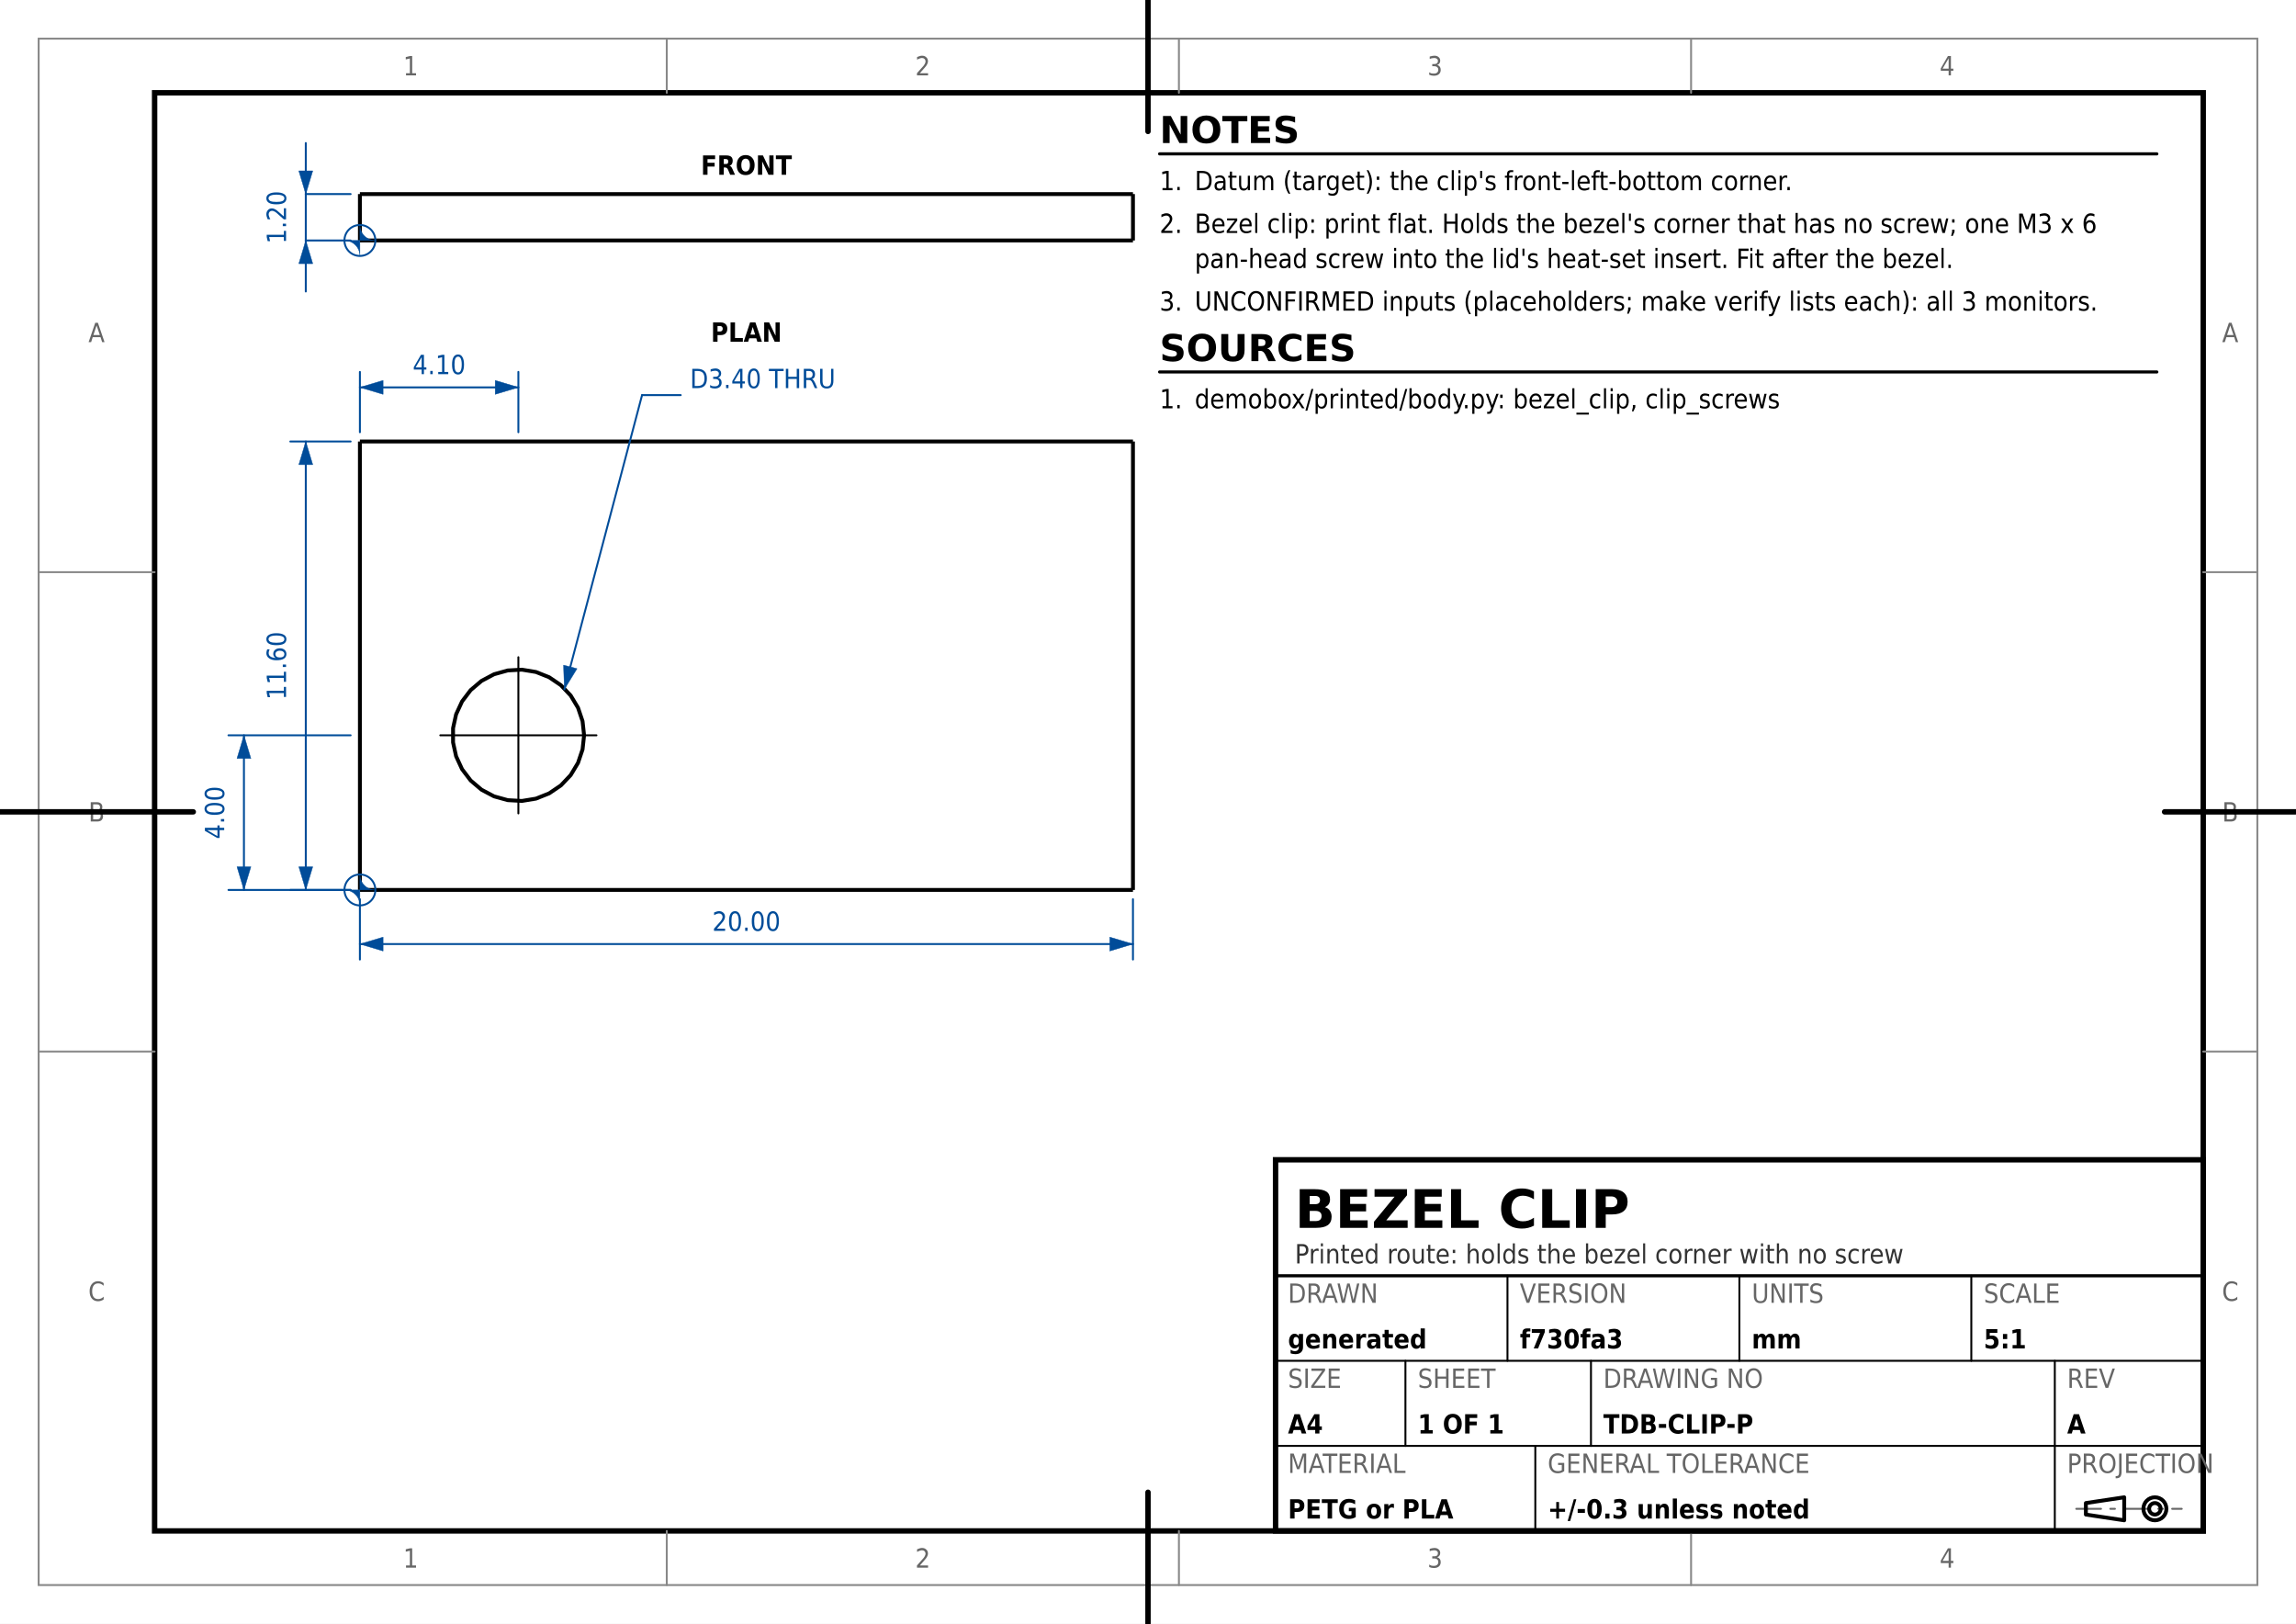
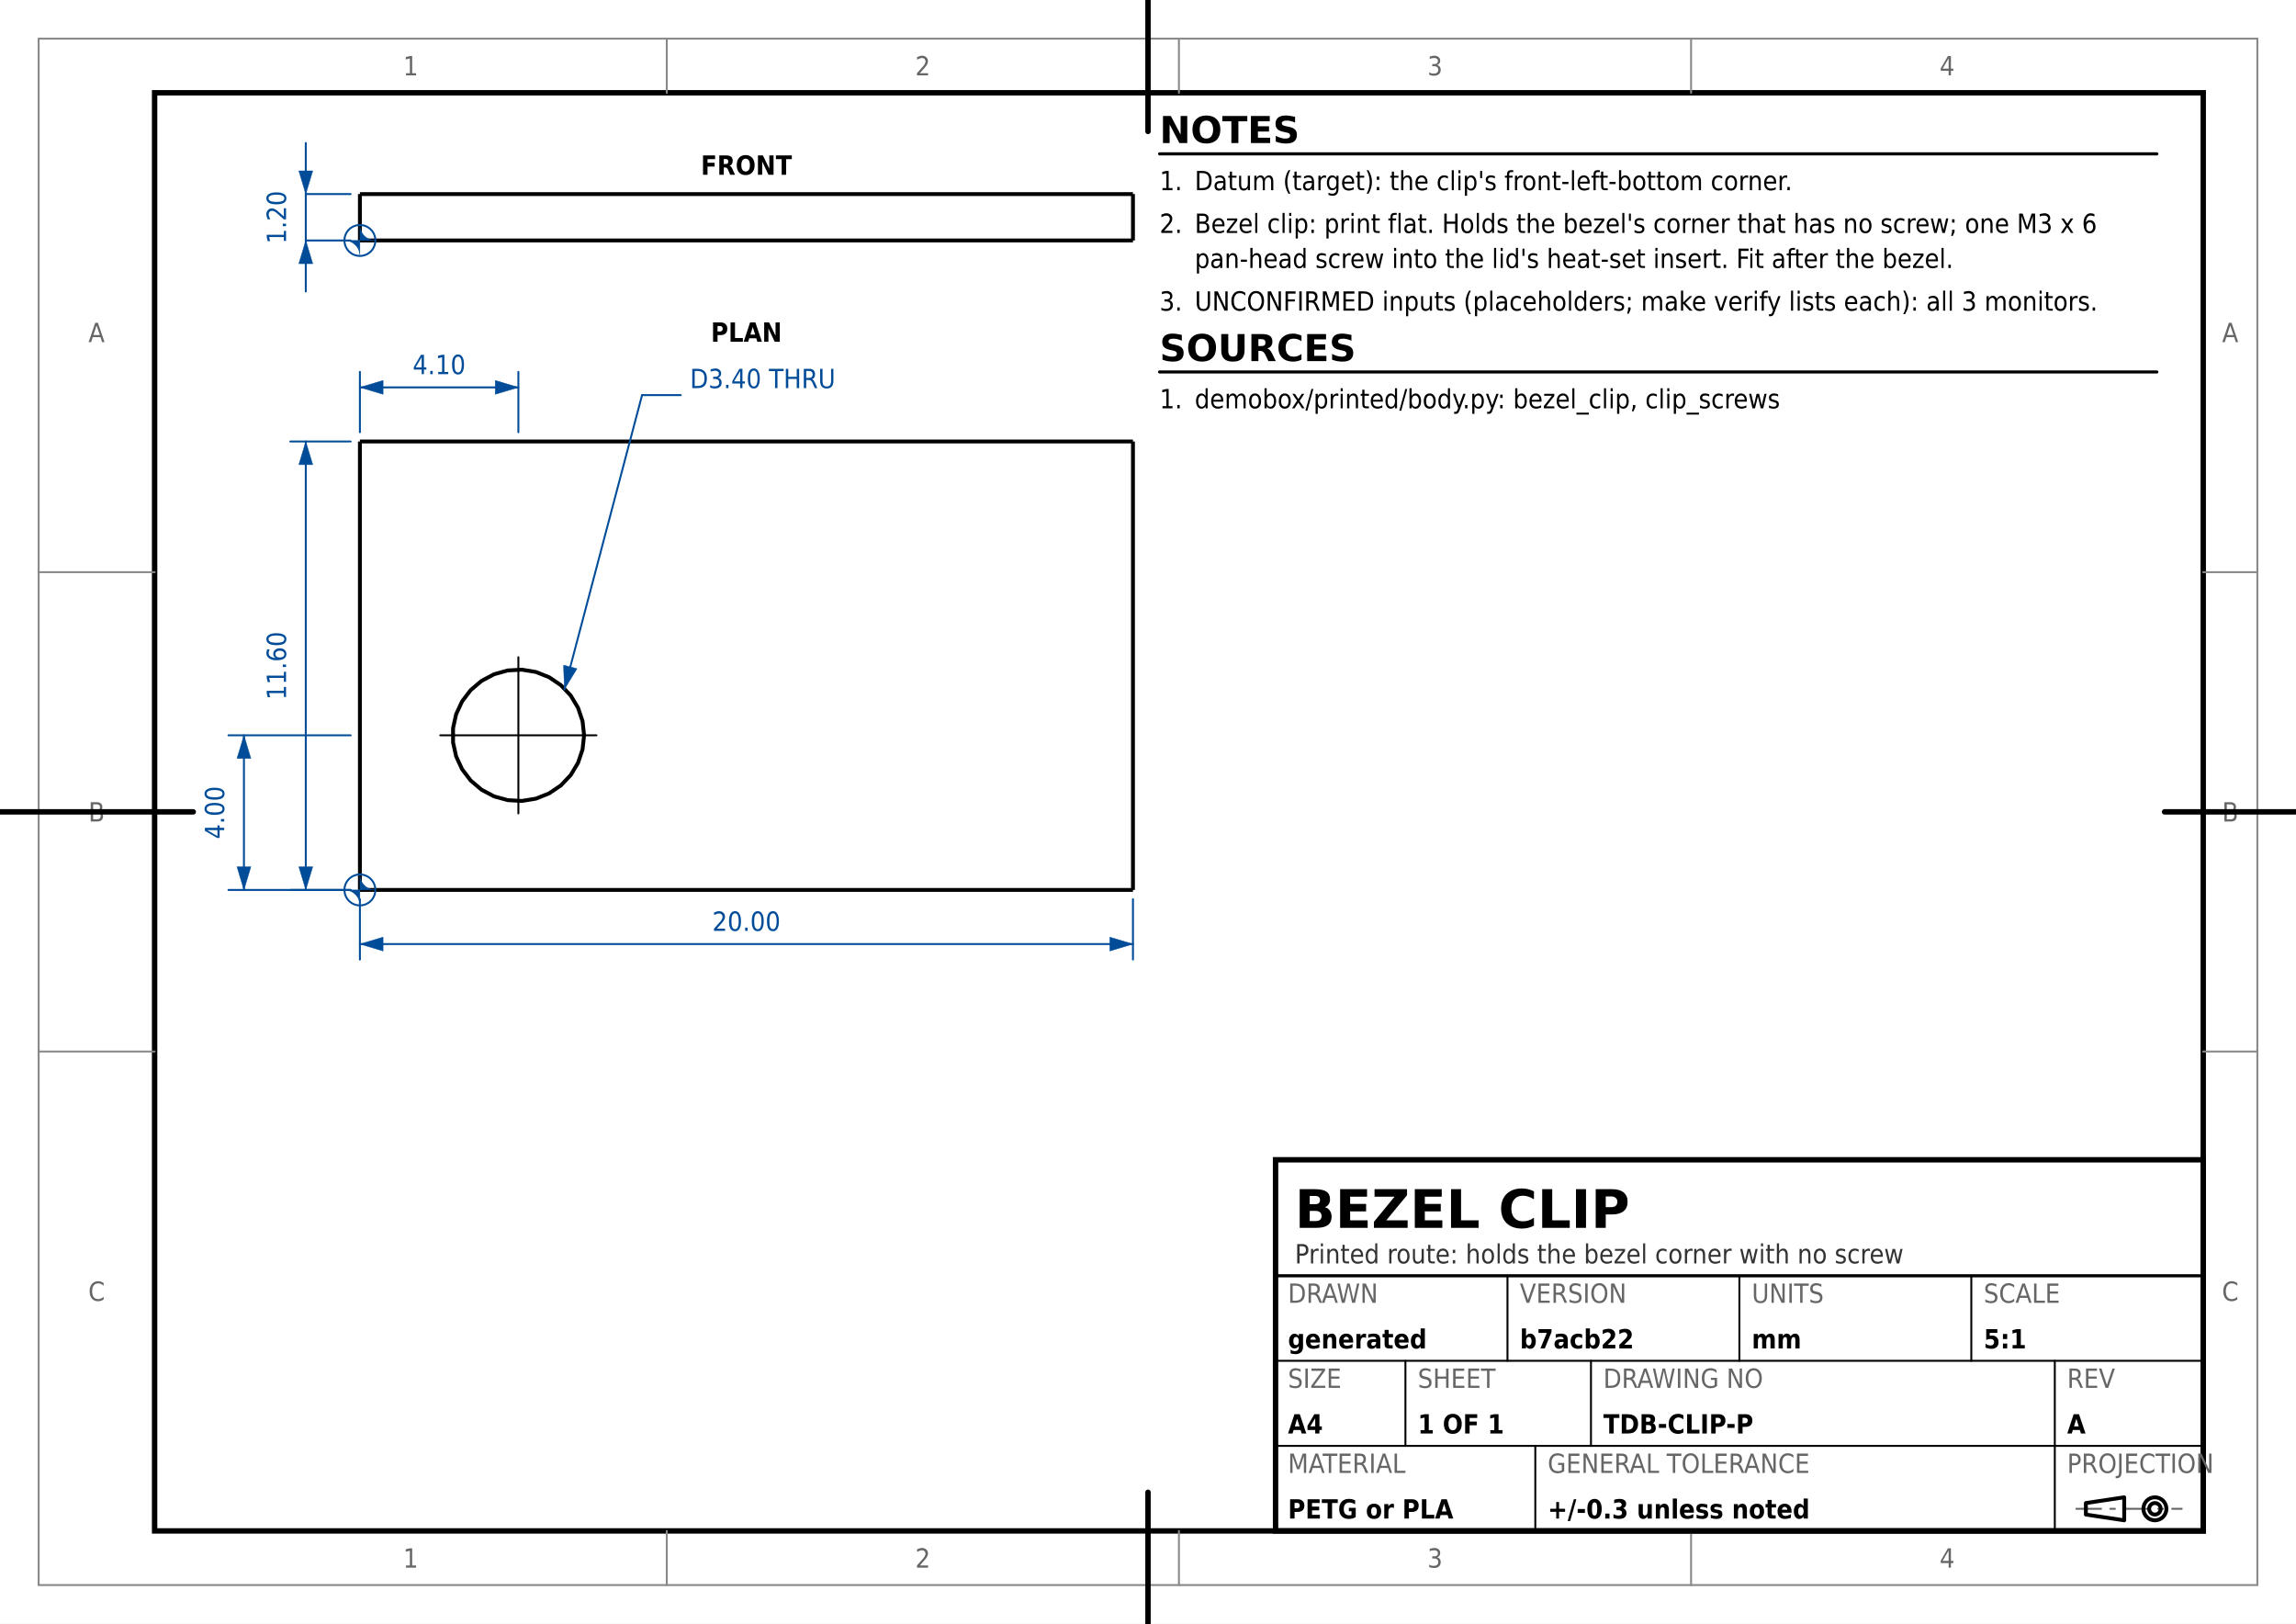
<svg xmlns="http://www.w3.org/2000/svg" version="1.1" width="297mm" height="210mm" viewBox="0 0 297 210">
  <rect width="100%" height="100%" fill="#ffffff" />
  <rect x="5" y="5" width="287" height="200" fill="none" stroke="#888888" stroke-width="0.25" />
  <rect x="20" y="12" width="265" height="186" fill="none" stroke="#000000" stroke-width="0.7" />
  <text x="53.125" y="202.75" font-family="DejaVu Sans Condensed, DejaVu Sans, Liberation Sans, sans-serif" font-size="3.429" fill="#666666" text-anchor="middle">1</text>
  <text x="53.125" y="9.75" font-family="DejaVu Sans Condensed, DejaVu Sans, Liberation Sans, sans-serif" font-size="3.429" fill="#666666" text-anchor="middle">1</text>
  <line x1="86.25" y1="205" x2="86.25" y2="198" stroke="#888888" stroke-width="0.25" stroke-linecap="round" />
  <line x1="86.25" y1="12" x2="86.25" y2="5" stroke="#888888" stroke-width="0.25" stroke-linecap="round" />
  <text x="119.375" y="202.75" font-family="DejaVu Sans Condensed, DejaVu Sans, Liberation Sans, sans-serif" font-size="3.429" fill="#666666" text-anchor="middle">2</text>
  <text x="119.375" y="9.75" font-family="DejaVu Sans Condensed, DejaVu Sans, Liberation Sans, sans-serif" font-size="3.429" fill="#666666" text-anchor="middle">2</text>
  <line x1="152.5" y1="205" x2="152.5" y2="198" stroke="#888888" stroke-width="0.25" stroke-linecap="round" />
  <line x1="152.5" y1="12" x2="152.5" y2="5" stroke="#888888" stroke-width="0.25" stroke-linecap="round" />
  <text x="185.625" y="202.75" font-family="DejaVu Sans Condensed, DejaVu Sans, Liberation Sans, sans-serif" font-size="3.429" fill="#666666" text-anchor="middle">3</text>
  <text x="185.625" y="9.75" font-family="DejaVu Sans Condensed, DejaVu Sans, Liberation Sans, sans-serif" font-size="3.429" fill="#666666" text-anchor="middle">3</text>
  <line x1="218.75" y1="205" x2="218.75" y2="198" stroke="#888888" stroke-width="0.25" stroke-linecap="round" />
  <line x1="218.75" y1="12" x2="218.75" y2="5" stroke="#888888" stroke-width="0.25" stroke-linecap="round" />
  <text x="251.875" y="202.75" font-family="DejaVu Sans Condensed, DejaVu Sans, Liberation Sans, sans-serif" font-size="3.429" fill="#666666" text-anchor="middle">4</text>
  <text x="251.875" y="9.75" font-family="DejaVu Sans Condensed, DejaVu Sans, Liberation Sans, sans-serif" font-size="3.429" fill="#666666" text-anchor="middle">4</text>
  <text x="12.5" y="168.25" font-family="DejaVu Sans Condensed, DejaVu Sans, Liberation Sans, sans-serif" font-size="3.429" fill="#666666" text-anchor="middle">C</text>
  <text x="288.5" y="168.25" font-family="DejaVu Sans Condensed, DejaVu Sans, Liberation Sans, sans-serif" font-size="3.429" fill="#666666" text-anchor="middle">C</text>
  <line x1="5" y1="136" x2="20" y2="136" stroke="#888888" stroke-width="0.25" stroke-linecap="round" />
  <line x1="285" y1="136" x2="292" y2="136" stroke="#888888" stroke-width="0.25" stroke-linecap="round" />
  <text x="12.5" y="106.25" font-family="DejaVu Sans Condensed, DejaVu Sans, Liberation Sans, sans-serif" font-size="3.429" fill="#666666" text-anchor="middle">B</text>
  <text x="288.5" y="106.25" font-family="DejaVu Sans Condensed, DejaVu Sans, Liberation Sans, sans-serif" font-size="3.429" fill="#666666" text-anchor="middle">B</text>
  <line x1="5" y1="74" x2="20" y2="74" stroke="#888888" stroke-width="0.25" stroke-linecap="round" />
  <line x1="285" y1="74" x2="292" y2="74" stroke="#888888" stroke-width="0.25" stroke-linecap="round" />
  <text x="12.5" y="44.25" font-family="DejaVu Sans Condensed, DejaVu Sans, Liberation Sans, sans-serif" font-size="3.429" fill="#666666" text-anchor="middle">A</text>
  <text x="288.5" y="44.25" font-family="DejaVu Sans Condensed, DejaVu Sans, Liberation Sans, sans-serif" font-size="3.429" fill="#666666" text-anchor="middle">A</text>
  <line x1="148.5" y1="210" x2="148.5" y2="193" stroke="#000000" stroke-width="0.7" stroke-linecap="round" />
  <line x1="148.5" y1="17" x2="148.5" y2="0" stroke="#000000" stroke-width="0.7" stroke-linecap="round" />
  <line x1="0" y1="105" x2="25" y2="105" stroke="#000000" stroke-width="0.7" stroke-linecap="round" />
  <line x1="280" y1="105" x2="297" y2="105" stroke="#000000" stroke-width="0.7" stroke-linecap="round" />
  <polyline points="46.555,31.1 46.555,25.1" fill="none" stroke="#000000" stroke-width="0.5" stroke-linejoin="round" />
  <polyline points="46.555,31.1 146.555,31.1" fill="none" stroke="#000000" stroke-width="0.5" stroke-linejoin="round" />
  <polyline points="146.555,31.1 146.555,25.1" fill="none" stroke="#000000" stroke-width="0.5" stroke-linejoin="round" />
  <polyline points="46.555,25.1 146.555,25.1" fill="none" stroke="#000000" stroke-width="0.5" stroke-linejoin="round" />
  <polyline points="46.555,115.1 46.555,57.1" fill="none" stroke="#000000" stroke-width="0.5" stroke-linejoin="round" />
  <polyline points="46.555,115.1 146.555,115.1" fill="none" stroke="#000000" stroke-width="0.5" stroke-linejoin="round" />
  <polyline points="46.555,57.1 146.555,57.1" fill="none" stroke="#000000" stroke-width="0.5" stroke-linejoin="round" />
  <polyline points="146.555,115.1 146.555,57.1" fill="none" stroke="#000000" stroke-width="0.5" stroke-linejoin="round" />
  <polyline points="75.555,95.1 75.356,93.273 74.769,91.531 73.822,89.956 72.558,88.621 71.036,87.59 69.329,86.91 67.515,86.612 65.68,86.712 63.909,87.204 62.285,88.064 60.884,89.254 59.771,90.718 59,92.386 58.605,94.181 58.605,96.019 59,97.814 59.771,99.482 60.884,100.945 62.285,102.135 63.909,102.996 65.68,103.488 67.515,103.588 69.329,103.29 71.036,102.61 72.558,101.579 73.822,100.244 74.769,98.669 75.356,96.927 75.555,95.1" fill="none" stroke="#000000" stroke-width="0.5" stroke-linejoin="round" />
  <line x1="56.955" y1="95.1" x2="77.155" y2="95.1" stroke="#000000" stroke-width="0.25" stroke-linecap="round" />
  <line x1="67.055" y1="105.2" x2="67.055" y2="85" stroke="#000000" stroke-width="0.25" stroke-linecap="round" />
  <circle cx="46.555" cy="31.1" r="2" fill="none" stroke="#004c99" stroke-width="0.25" />
  <path d="M 46.555 31.1 L 48.555 31.1 A 2.0 2.0 0 0 1 46.555 29.1 Z" fill="#004c99" stroke="#004c99" stroke-width="0.05" stroke-linejoin="round" stroke-linecap="round" />
  <path d="M 46.555 31.1 L 44.555 31.1 A 2.0 2.0 0 0 1 46.555 33.1 Z" fill="#004c99" stroke="#004c99" stroke-width="0.05" stroke-linejoin="round" stroke-linecap="round" />
  <circle cx="46.555" cy="115.1" r="2" fill="none" stroke="#004c99" stroke-width="0.25" />
  <path d="M 46.555 115.1 L 48.555 115.1 A 2.0 2.0 0 0 1 46.555 113.1 Z" fill="#004c99" stroke="#004c99" stroke-width="0.05" stroke-linejoin="round" stroke-linecap="round" />
  <path d="M 46.555 115.1 L 44.555 115.1 A 2.0 2.0 0 0 1 46.555 117.1 Z" fill="#004c99" stroke="#004c99" stroke-width="0.05" stroke-linejoin="round" stroke-linecap="round" />
  <line x1="45.355" y1="31.1" x2="39.555" y2="31.1" stroke="#004c99" stroke-width="0.25" stroke-linecap="round" />
  <line x1="45.355" y1="25.1" x2="39.555" y2="25.1" stroke="#004c99" stroke-width="0.25" stroke-linecap="round" />
  <line x1="39.555" y1="31.1" x2="39.555" y2="25.1" stroke="#004c99" stroke-width="0.25" stroke-linecap="round" />
  <polygon points="39.555,31.1 38.655,34.1 40.455,34.1" fill="#004c99" stroke="#004c99" stroke-width="0.05" stroke-linejoin="round" />
  <polygon points="39.555,25.1 40.455,22.1 38.655,22.1" fill="#004c99" stroke="#004c99" stroke-width="0.05" stroke-linejoin="round" />
  <line x1="39.555" y1="37.7" x2="39.555" y2="31.1" stroke="#004c99" stroke-width="0.25" stroke-linecap="round" />
  <line x1="39.555" y1="25.1" x2="39.555" y2="18.5" stroke="#004c99" stroke-width="0.25" stroke-linecap="round" />
  <text x="37" y="28.1" font-family="DejaVu Sans Condensed, DejaVu Sans, Liberation Sans, sans-serif" font-size="3.429" fill="#004c99" text-anchor="middle" transform="rotate(-90 37 28.1)">1.20</text>
  <line x1="46.555" y1="116.3" x2="46.555" y2="124.1" stroke="#004c99" stroke-width="0.25" stroke-linecap="round" />
  <line x1="146.555" y1="116.3" x2="146.555" y2="124.1" stroke="#004c99" stroke-width="0.25" stroke-linecap="round" />
  <line x1="46.555" y1="122.1" x2="146.555" y2="122.1" stroke="#004c99" stroke-width="0.25" stroke-linecap="round" />
  <polygon points="46.555,122.1 49.555,123 49.555,121.2" fill="#004c99" stroke="#004c99" stroke-width="0.05" stroke-linejoin="round" />
  <polygon points="146.555,122.1 143.555,121.2 143.555,123" fill="#004c99" stroke="#004c99" stroke-width="0.05" stroke-linejoin="round" />
  <text x="96.555" y="120.391" font-family="DejaVu Sans Condensed, DejaVu Sans, Liberation Sans, sans-serif" font-size="3.429" fill="#004c99" text-anchor="middle">20.00</text>
  <line x1="45.355" y1="115.1" x2="37.555" y2="115.1" stroke="#004c99" stroke-width="0.25" stroke-linecap="round" />
  <line x1="45.355" y1="57.1" x2="37.555" y2="57.1" stroke="#004c99" stroke-width="0.25" stroke-linecap="round" />
  <line x1="39.555" y1="115.1" x2="39.555" y2="57.1" stroke="#004c99" stroke-width="0.25" stroke-linecap="round" />
  <polygon points="39.555,115.1 40.455,112.1 38.655,112.1" fill="#004c99" stroke="#004c99" stroke-width="0.05" stroke-linejoin="round" />
  <polygon points="39.555,57.1 38.655,60.1 40.455,60.1" fill="#004c99" stroke="#004c99" stroke-width="0.05" stroke-linejoin="round" />
  <text x="37" y="86.1" font-family="DejaVu Sans Condensed, DejaVu Sans, Liberation Sans, sans-serif" font-size="3.429" fill="#004c99" text-anchor="middle" transform="rotate(-90 37 86.1)">11.60</text>
  <line x1="46.555" y1="55.9" x2="46.555" y2="48.1" stroke="#004c99" stroke-width="0.25" stroke-linecap="round" />
  <line x1="67.055" y1="55.9" x2="67.055" y2="48.1" stroke="#004c99" stroke-width="0.25" stroke-linecap="round" />
  <line x1="46.555" y1="50.1" x2="67.055" y2="50.1" stroke="#004c99" stroke-width="0.25" stroke-linecap="round" />
  <polygon points="46.555,50.1 49.555,51 49.555,49.2" fill="#004c99" stroke="#004c99" stroke-width="0.05" stroke-linejoin="round" />
  <polygon points="67.055,50.1 64.055,49.2 64.055,51" fill="#004c99" stroke="#004c99" stroke-width="0.05" stroke-linejoin="round" />
  <text x="56.805" y="48.391" font-family="DejaVu Sans Condensed, DejaVu Sans, Liberation Sans, sans-serif" font-size="3.429" fill="#004c99" text-anchor="middle">4.10</text>
  <line x1="45.355" y1="115.1" x2="29.555" y2="115.1" stroke="#004c99" stroke-width="0.25" stroke-linecap="round" />
  <line x1="45.355" y1="95.1" x2="29.555" y2="95.1" stroke="#004c99" stroke-width="0.25" stroke-linecap="round" />
  <line x1="31.555" y1="115.1" x2="31.555" y2="95.1" stroke="#004c99" stroke-width="0.25" stroke-linecap="round" />
  <polygon points="31.555,115.1 32.455,112.1 30.655,112.1" fill="#004c99" stroke="#004c99" stroke-width="0.05" stroke-linejoin="round" />
  <polygon points="31.555,95.1 30.655,98.1 32.455,98.1" fill="#004c99" stroke="#004c99" stroke-width="0.05" stroke-linejoin="round" />
  <text x="29" y="105.1" font-family="DejaVu Sans Condensed, DejaVu Sans, Liberation Sans, sans-serif" font-size="3.429" fill="#004c99" text-anchor="middle" transform="rotate(-90 29 105.1)">4.00</text>
  <polygon points="73.005,89.15 74.641,86.479 72.901,86.02" fill="#004c99" stroke="#004c99" stroke-width="0.05" stroke-linejoin="round" />
  <line x1="73.005" y1="89.15" x2="83.055" y2="51.1" stroke="#004c99" stroke-width="0.25" stroke-linecap="round" />
  <line x1="83.055" y1="51.1" x2="88.055" y2="51.1" stroke="#004c99" stroke-width="0.25" stroke-linecap="round" />
  <text x="89.255" y="50.2" font-family="DejaVu Sans Condensed, DejaVu Sans, Liberation Sans, sans-serif" font-size="3.429" fill="#004c99" text-anchor="start">D3.40 THRU</text>
  <text x="96.555" y="22.6" font-family="DejaVu Sans Condensed, DejaVu Sans, Liberation Sans, sans-serif" font-size="3.429" fill="#000000" text-anchor="middle" font-weight="bold">FRONT</text>
  <text x="96.555" y="44.2" font-family="DejaVu Sans Condensed, DejaVu Sans, Liberation Sans, sans-serif" font-size="3.429" fill="#000000" text-anchor="middle" font-weight="bold">PLAN</text>
  <text x="150" y="18.5" font-family="DejaVu Sans, Liberation Sans, sans-serif" font-size="4.801" fill="#000000" text-anchor="start" font-weight="bold">NOTES</text>
  <line x1="150" y1="19.9" x2="279" y2="19.9" stroke="#000000" stroke-width="0.4" stroke-linecap="round" />
  <text x="150" y="24.6" font-family="DejaVu Sans Condensed, DejaVu Sans, Liberation Sans, sans-serif" font-size="3.429" fill="#000000" text-anchor="start">1.</text>
  <text x="154.542" y="24.6" font-family="DejaVu Sans Condensed, DejaVu Sans, Liberation Sans, sans-serif" font-size="3.429" fill="#000000" text-anchor="start">Datum (target): the clip's front-left-bottom corner.</text>
  <text x="150" y="30.127" font-family="DejaVu Sans Condensed, DejaVu Sans, Liberation Sans, sans-serif" font-size="3.429" fill="#000000" text-anchor="start">2.</text>
  <text x="154.542" y="30.127" font-family="DejaVu Sans Condensed, DejaVu Sans, Liberation Sans, sans-serif" font-size="3.429" fill="#000000" text-anchor="start">Bezel clip: print flat. Holds the bezel's corner that has no screw; one M3 x 6</text>
  <text x="154.542" y="34.654" font-family="DejaVu Sans Condensed, DejaVu Sans, Liberation Sans, sans-serif" font-size="3.429" fill="#000000" text-anchor="start">pan-head screw into the lid's heat-set insert. Fit after the bezel.</text>
  <text x="150" y="40.18" font-family="DejaVu Sans Condensed, DejaVu Sans, Liberation Sans, sans-serif" font-size="3.429" fill="#000000" text-anchor="start">3.</text>
  <text x="154.542" y="40.18" font-family="DejaVu Sans Condensed, DejaVu Sans, Liberation Sans, sans-serif" font-size="3.429" fill="#000000" text-anchor="start">UNCONFIRMED inputs (placeholders; make verify lists each): all 3 monitors.</text>
  <text x="150" y="46.707" font-family="DejaVu Sans, Liberation Sans, sans-serif" font-size="4.801" fill="#000000" text-anchor="start" font-weight="bold">SOURCES</text>
  <line x1="150" y1="48.107" x2="279" y2="48.107" stroke="#000000" stroke-width="0.4" stroke-linecap="round" />
  <text x="150" y="52.807" font-family="DejaVu Sans Condensed, DejaVu Sans, Liberation Sans, sans-serif" font-size="3.429" fill="#000000" text-anchor="start">1.</text>
  <text x="154.542" y="52.807" font-family="DejaVu Sans Condensed, DejaVu Sans, Liberation Sans, sans-serif" font-size="3.429" fill="#000000" text-anchor="start">demobox/printed/body.py: bezel_clip, clip_screws</text>
  <rect x="165" y="150" width="120" height="48" fill="none" stroke="#000000" stroke-width="0.7" />
  <line x1="165" y1="165" x2="285" y2="165" stroke="#000000" stroke-width="0.4" stroke-linecap="round" />
  <text x="167.5" y="158.8" font-family="DejaVu Sans, Liberation Sans, sans-serif" font-size="6.859" fill="#000000" text-anchor="start" font-weight="bold">BEZEL CLIP</text>
  <text x="167.5" y="163.4" font-family="DejaVu Sans Condensed, DejaVu Sans, Liberation Sans, sans-serif" font-size="3.429" fill="#333333" text-anchor="start">Printed route: holds the bezel corner with no screw</text>
  <text x="166.6" y="168.5" font-family="DejaVu Sans Condensed, DejaVu Sans, Liberation Sans, sans-serif" font-size="3.429" fill="#666666" text-anchor="start">DRAWN</text>
  <text x="166.6" y="174.4" font-family="DejaVu Sans Condensed, DejaVu Sans, Liberation Sans, sans-serif" font-size="3.429" fill="#000000" text-anchor="start" font-weight="bold">generated</text>
  <line x1="195" y1="176" x2="195" y2="165" stroke="#000000" stroke-width="0.25" stroke-linecap="round" />
  <text x="196.6" y="168.5" font-family="DejaVu Sans Condensed, DejaVu Sans, Liberation Sans, sans-serif" font-size="3.429" fill="#666666" text-anchor="start">VERSION</text>
-   <text x="196.6" y="174.4" font-family="DejaVu Sans Condensed, DejaVu Sans, Liberation Sans, sans-serif" font-size="3.429" fill="#000000" text-anchor="start" font-weight="bold">f730fa3</text>
+   <text x="196.6" y="174.4" font-family="DejaVu Sans Condensed, DejaVu Sans, Liberation Sans, sans-serif" font-size="3.429" fill="#000000" text-anchor="start" font-weight="bold">b7acb22</text>
  <line x1="225" y1="176" x2="225" y2="165" stroke="#000000" stroke-width="0.25" stroke-linecap="round" />
  <text x="226.6" y="168.5" font-family="DejaVu Sans Condensed, DejaVu Sans, Liberation Sans, sans-serif" font-size="3.429" fill="#666666" text-anchor="start">UNITS</text>
  <text x="226.6" y="174.4" font-family="DejaVu Sans Condensed, DejaVu Sans, Liberation Sans, sans-serif" font-size="3.429" fill="#000000" text-anchor="start" font-weight="bold">mm</text>
  <line x1="255" y1="176" x2="255" y2="165" stroke="#000000" stroke-width="0.25" stroke-linecap="round" />
  <text x="256.6" y="168.5" font-family="DejaVu Sans Condensed, DejaVu Sans, Liberation Sans, sans-serif" font-size="3.429" fill="#666666" text-anchor="start">SCALE</text>
  <text x="256.6" y="174.4" font-family="DejaVu Sans Condensed, DejaVu Sans, Liberation Sans, sans-serif" font-size="3.429" fill="#000000" text-anchor="start" font-weight="bold">5:1</text>
  <line x1="165" y1="176" x2="285" y2="176" stroke="#000000" stroke-width="0.25" stroke-linecap="round" />
  <text x="166.6" y="179.5" font-family="DejaVu Sans Condensed, DejaVu Sans, Liberation Sans, sans-serif" font-size="3.429" fill="#666666" text-anchor="start">SIZE</text>
  <text x="166.6" y="185.4" font-family="DejaVu Sans Condensed, DejaVu Sans, Liberation Sans, sans-serif" font-size="3.429" fill="#000000" text-anchor="start" font-weight="bold">A4</text>
  <line x1="181.8" y1="187" x2="181.8" y2="176" stroke="#000000" stroke-width="0.25" stroke-linecap="round" />
  <text x="183.4" y="179.5" font-family="DejaVu Sans Condensed, DejaVu Sans, Liberation Sans, sans-serif" font-size="3.429" fill="#666666" text-anchor="start">SHEET</text>
  <text x="183.4" y="185.4" font-family="DejaVu Sans Condensed, DejaVu Sans, Liberation Sans, sans-serif" font-size="3.429" fill="#000000" text-anchor="start" font-weight="bold">1 OF 1</text>
  <line x1="205.8" y1="187" x2="205.8" y2="176" stroke="#000000" stroke-width="0.25" stroke-linecap="round" />
  <text x="207.4" y="179.5" font-family="DejaVu Sans Condensed, DejaVu Sans, Liberation Sans, sans-serif" font-size="3.429" fill="#666666" text-anchor="start">DRAWING NO</text>
  <text x="207.4" y="185.4" font-family="DejaVu Sans Condensed, DejaVu Sans, Liberation Sans, sans-serif" font-size="3.429" fill="#000000" text-anchor="start" font-weight="bold">TDB-CLIP-P</text>
  <line x1="265.8" y1="187" x2="265.8" y2="176" stroke="#000000" stroke-width="0.25" stroke-linecap="round" />
  <text x="267.4" y="179.5" font-family="DejaVu Sans Condensed, DejaVu Sans, Liberation Sans, sans-serif" font-size="3.429" fill="#666666" text-anchor="start">REV</text>
  <text x="267.4" y="185.4" font-family="DejaVu Sans Condensed, DejaVu Sans, Liberation Sans, sans-serif" font-size="3.429" fill="#000000" text-anchor="start" font-weight="bold">A</text>
  <line x1="165" y1="187" x2="285" y2="187" stroke="#000000" stroke-width="0.25" stroke-linecap="round" />
  <text x="166.6" y="190.5" font-family="DejaVu Sans Condensed, DejaVu Sans, Liberation Sans, sans-serif" font-size="3.429" fill="#666666" text-anchor="start">MATERIAL</text>
  <text x="166.6" y="196.4" font-family="DejaVu Sans Condensed, DejaVu Sans, Liberation Sans, sans-serif" font-size="3.429" fill="#000000" text-anchor="start" font-weight="bold">PETG or PLA</text>
  <line x1="198.6" y1="198" x2="198.6" y2="187" stroke="#000000" stroke-width="0.25" stroke-linecap="round" />
  <text x="200.2" y="190.5" font-family="DejaVu Sans Condensed, DejaVu Sans, Liberation Sans, sans-serif" font-size="3.429" fill="#666666" text-anchor="start">GENERAL TOLERANCE</text>
  <text x="200.2" y="196.4" font-family="DejaVu Sans Condensed, DejaVu Sans, Liberation Sans, sans-serif" font-size="3.429" fill="#000000" text-anchor="start" font-weight="bold">+/-0.3 unless noted</text>
  <line x1="265.8" y1="198" x2="265.8" y2="187" stroke="#000000" stroke-width="0.25" stroke-linecap="round" />
  <text x="267.4" y="190.5" font-family="DejaVu Sans Condensed, DejaVu Sans, Liberation Sans, sans-serif" font-size="3.429" fill="#666666" text-anchor="start">PROJECTION</text>
  <line x1="268.58" y1="195.14" x2="282.22" y2="195.14" stroke="#666666" stroke-width="0.25" stroke-linecap="round" stroke-dasharray="3.2,1.2,0.6,1.2" />
  <polygon points="269.82,194.396 274.78,193.652 274.78,196.628 269.82,195.884" fill="none" stroke="#000000" stroke-width="0.5" stroke-linejoin="round" />
  <circle cx="278.748" cy="195.14" r="1.488" fill="none" stroke="#000000" stroke-width="0.5" />
  <circle cx="278.748" cy="195.14" r="0.744" fill="none" stroke="#000000" stroke-width="0.5" />
</svg>
